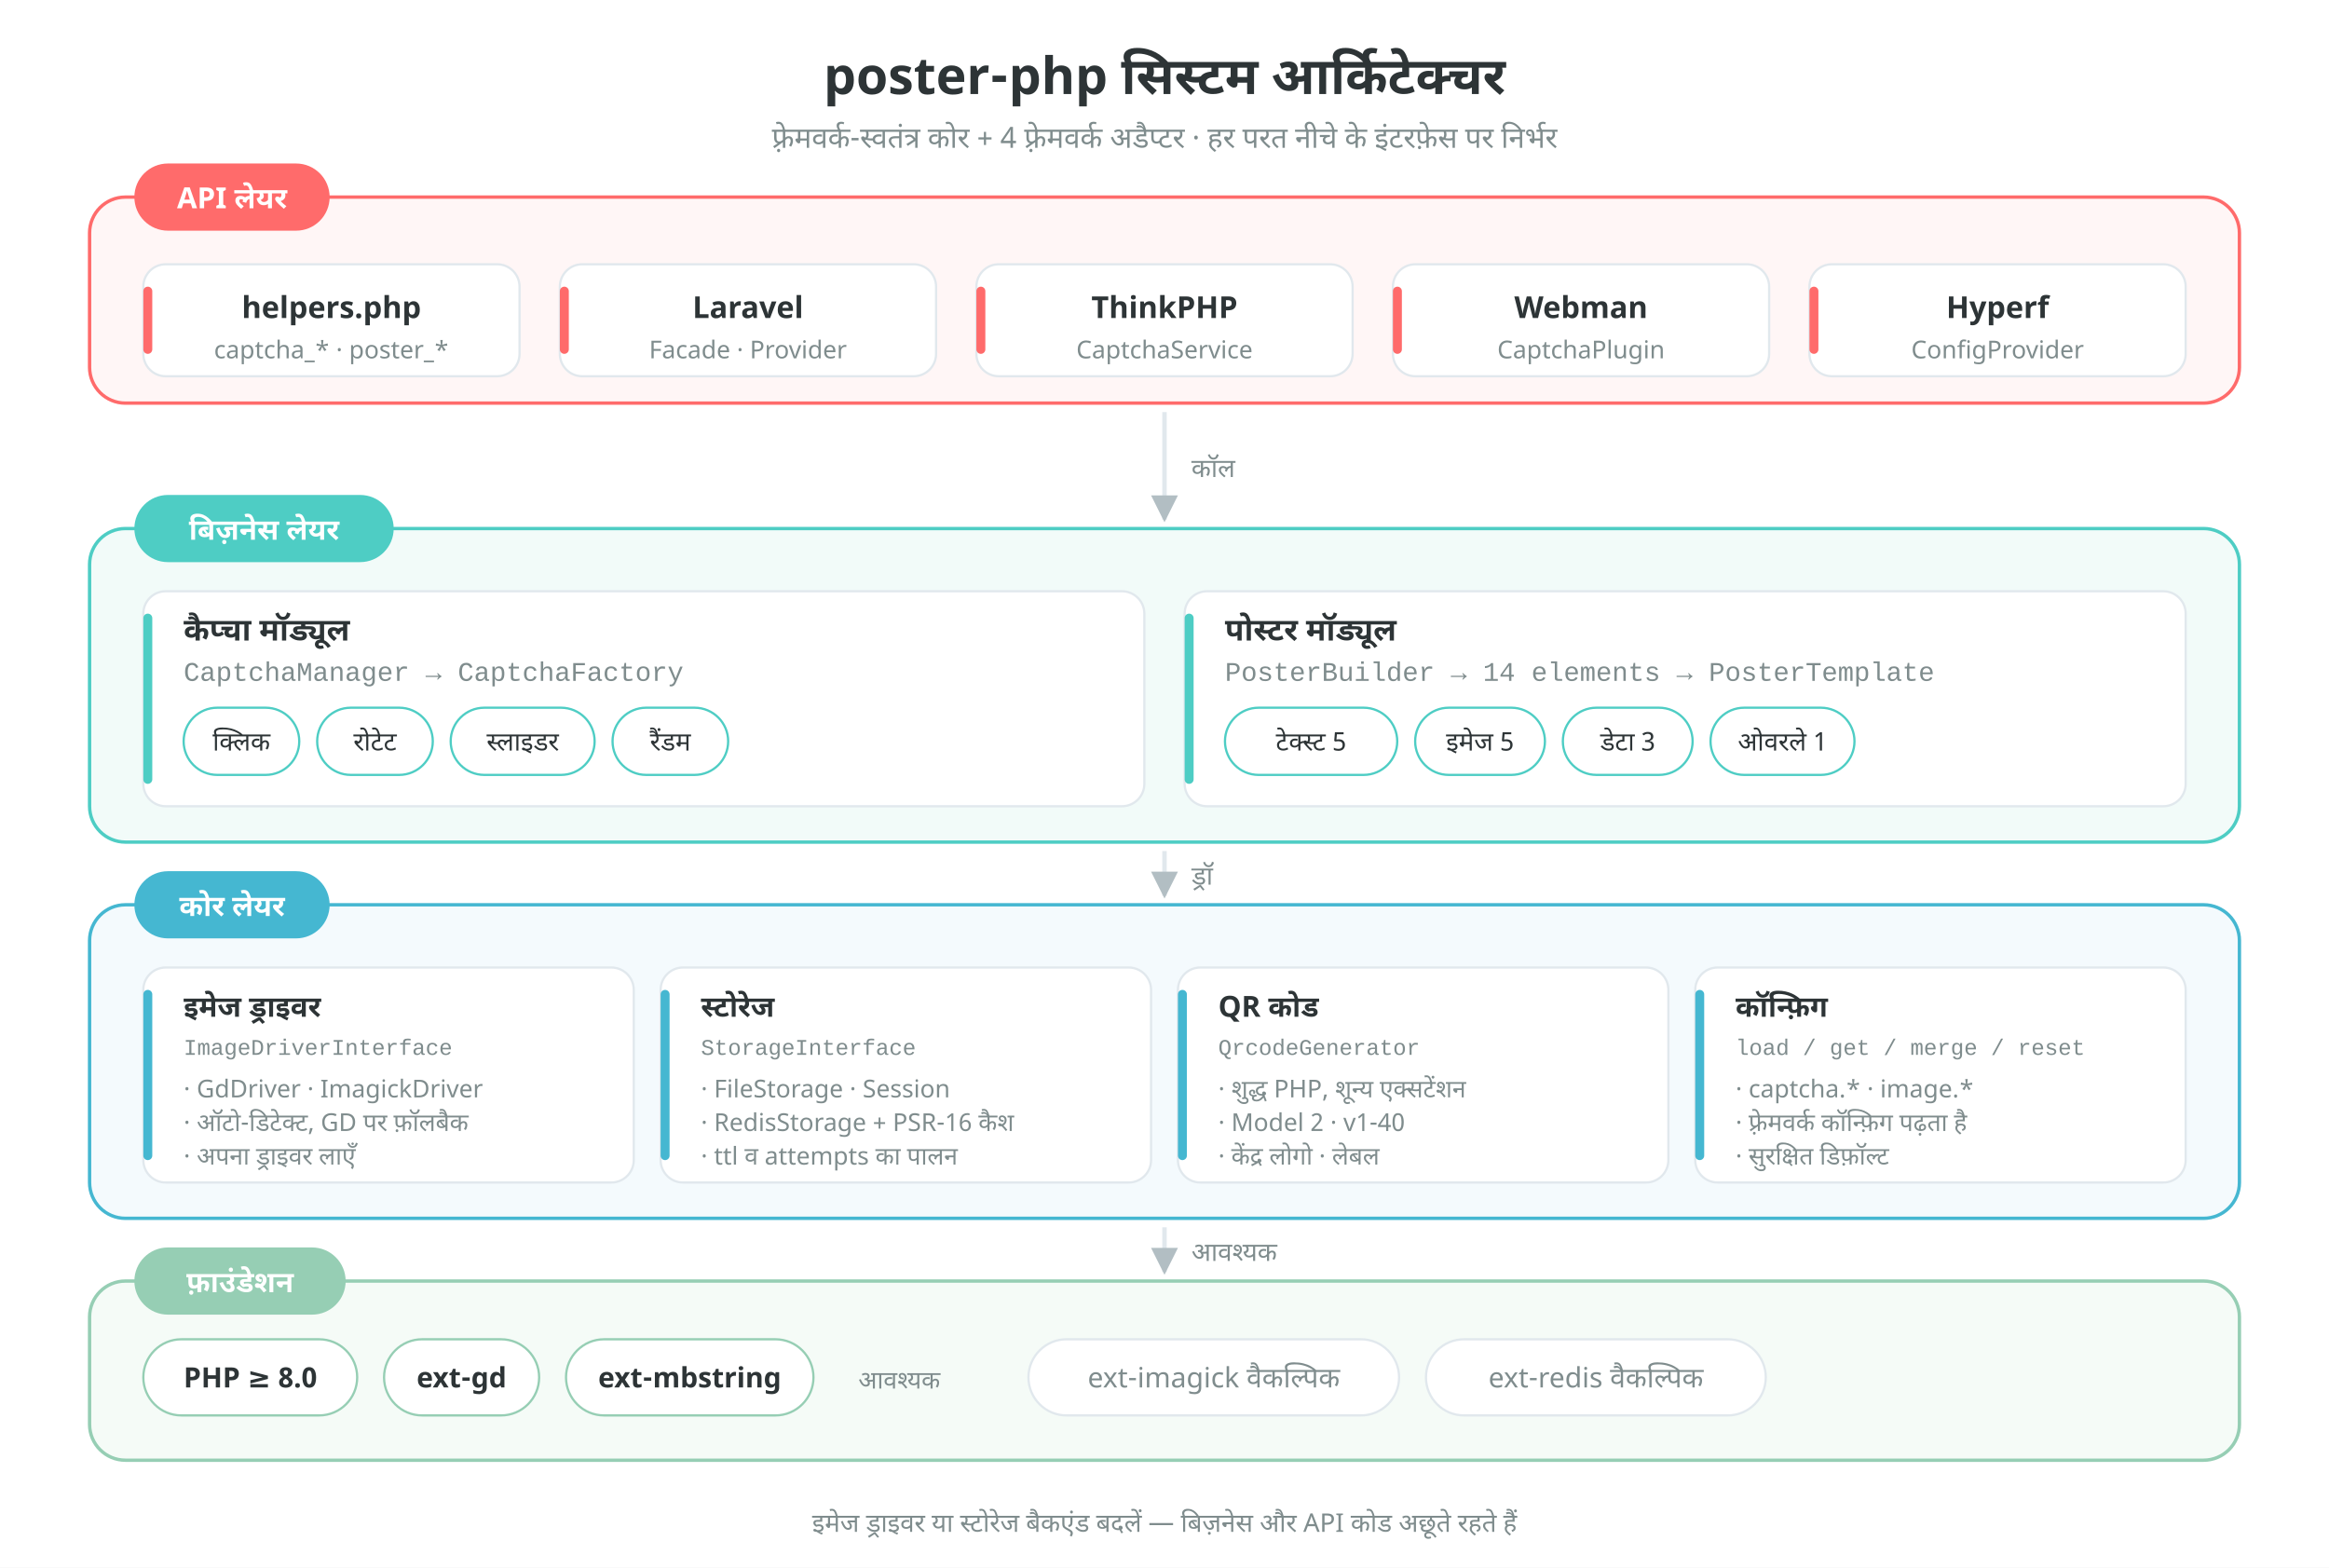
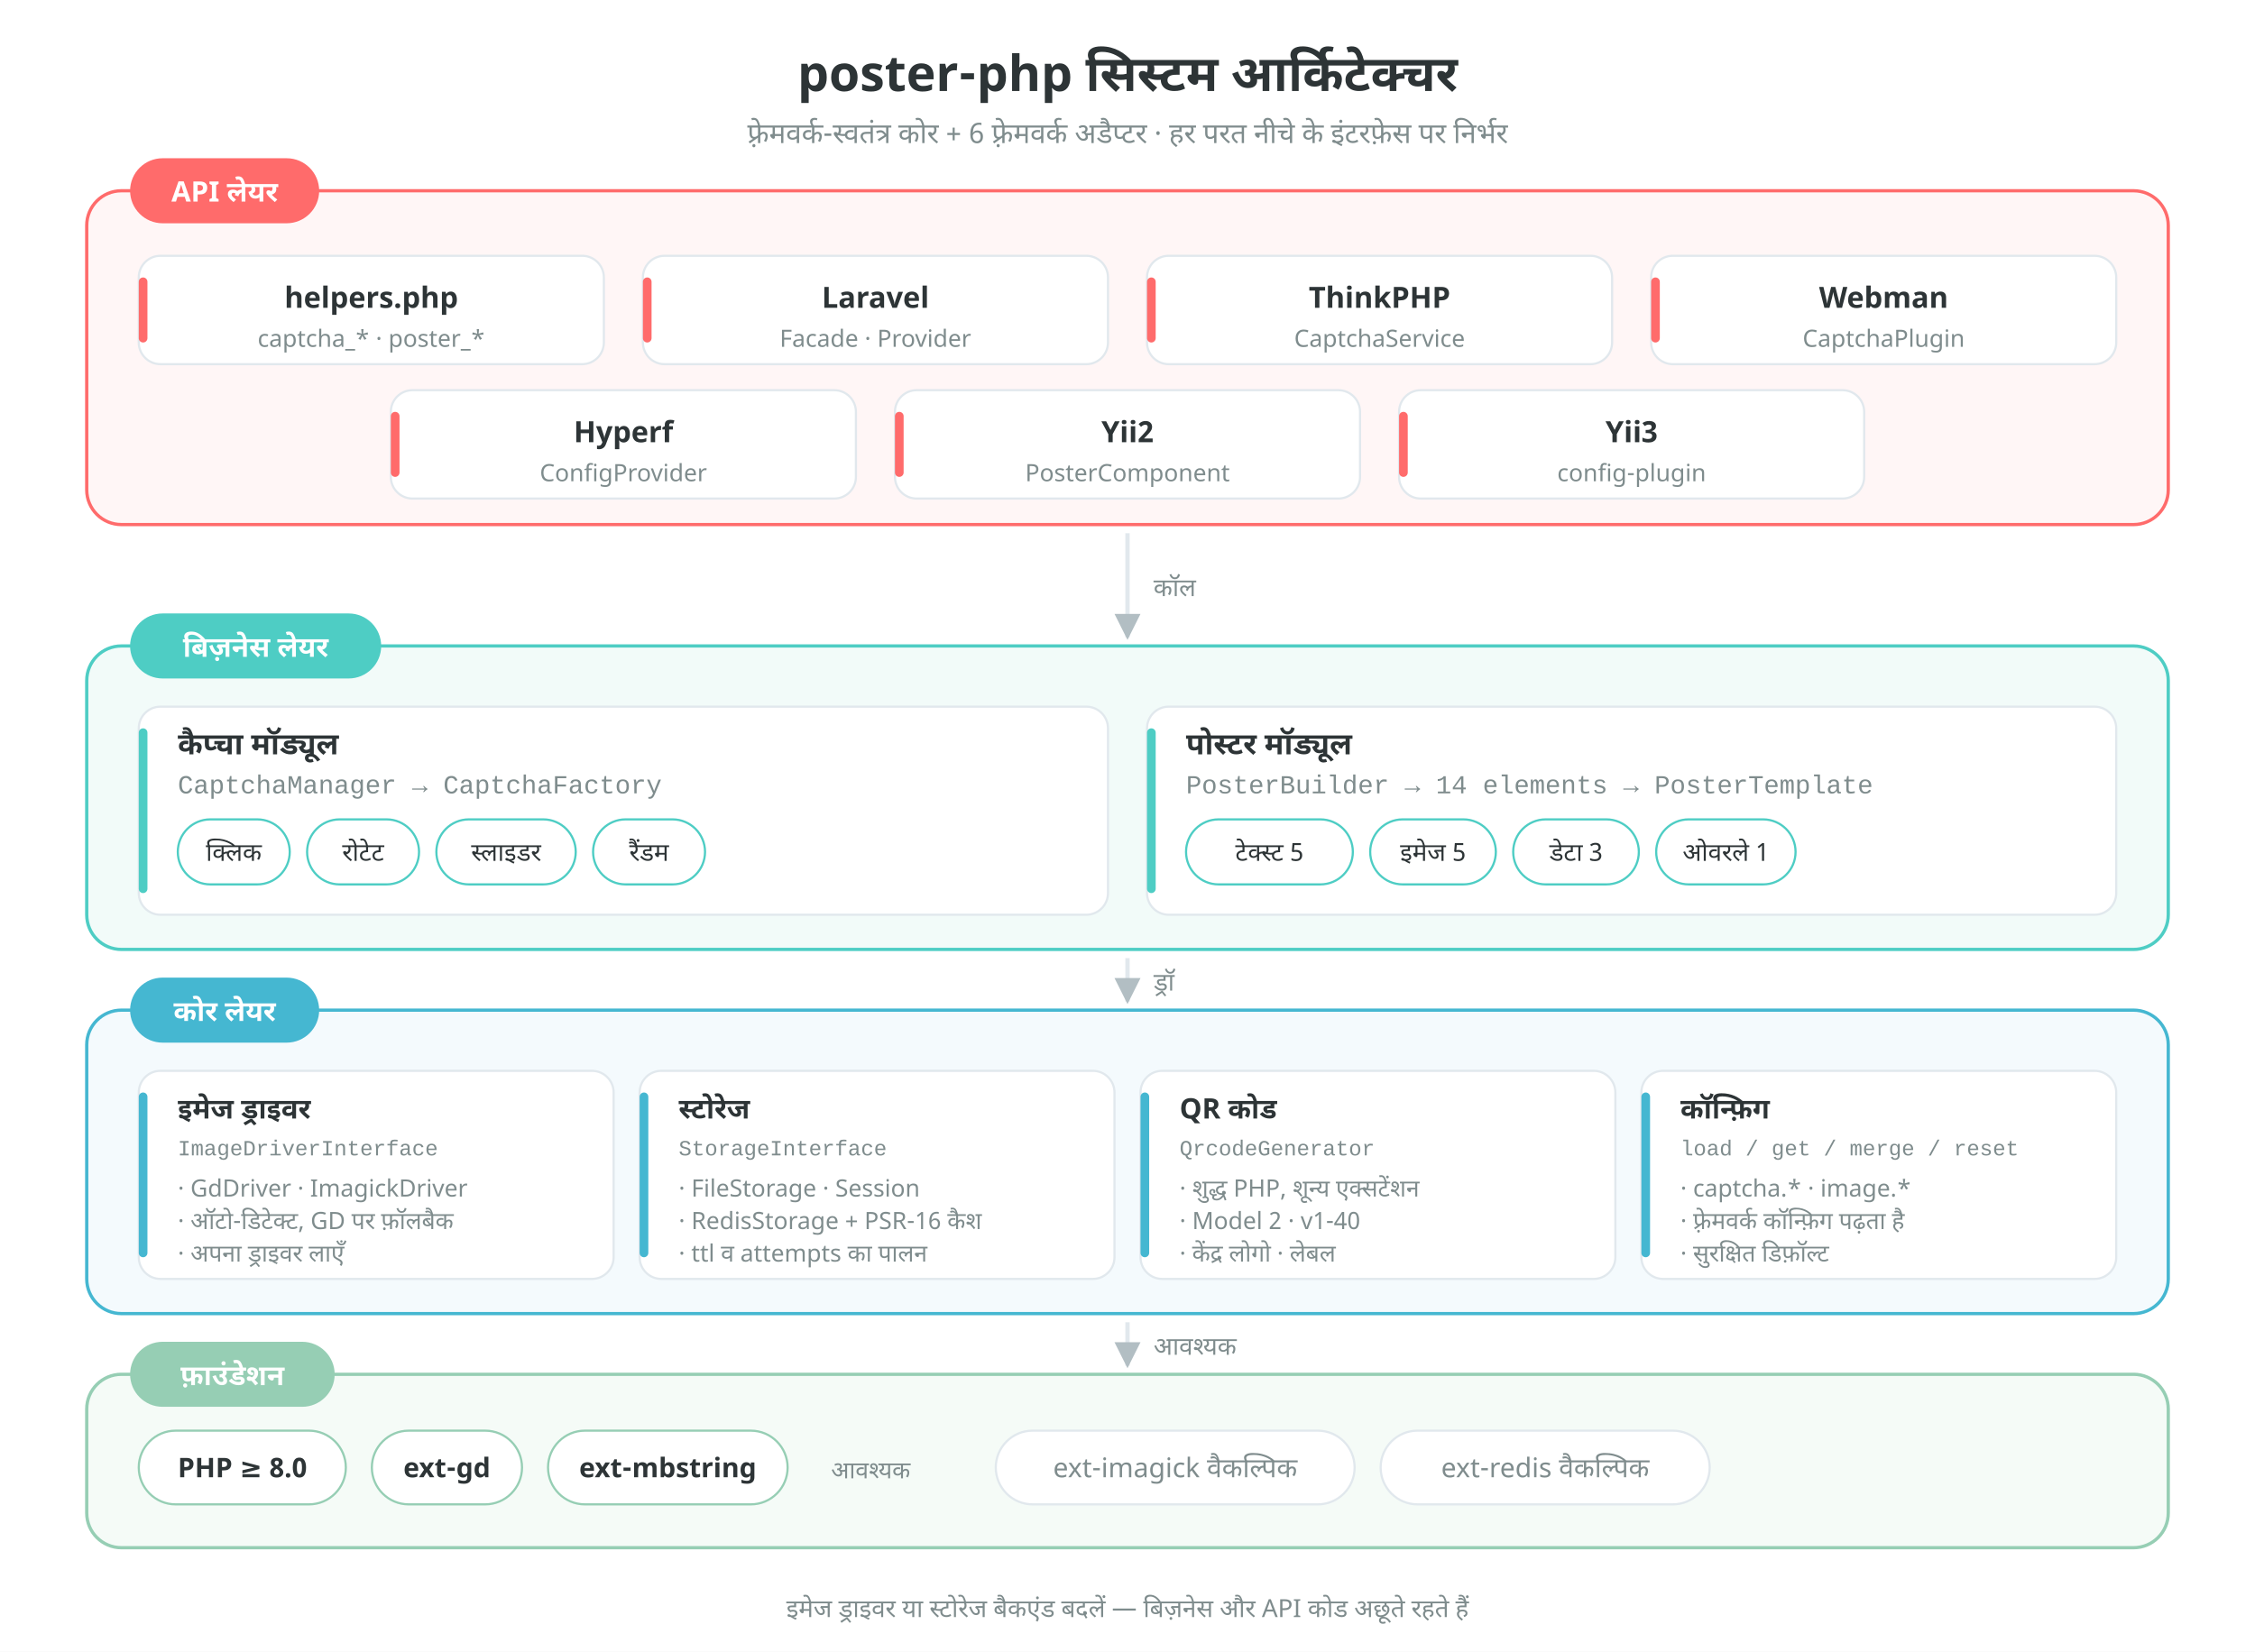
- <svg xmlns="http://www.w3.org/2000/svg" viewBox="0 0 1040 700" width="1040" height="700" font-family="'Noto Sans Devanagari','Nirmala UI',sans-serif" role="img" aria-label="poster-php सिस्टम आर्किटेक्चर">
+ <svg xmlns="http://www.w3.org/2000/svg" viewBox="0 0 1040 762" width="1040" height="762" font-family="'Noto Sans Devanagari','Nirmala UI',sans-serif" role="img" aria-label="poster-php सिस्टम आर्किटेक्चर">
  <defs>
    <marker id="arrow" viewBox="0 0 10 10" refX="9" refY="5" markerWidth="6" markerHeight="6" orient="auto">
      <path d="M0 0L10 5L0 10Z" fill="#B2BEC3" />
    </marker>
  </defs>
-   <rect width="1040" height="700" fill="#FFFFFF" />
+   <rect width="1040" height="762" fill="#FFFFFF" />
  <text x="520" y="42" font-size="23" fill="#2D3436" font-weight="700" text-anchor="middle">poster-php सिस्टम आर्किटेक्चर</text>
-   <text x="520" y="66" font-size="13" fill="#7F8C8D" text-anchor="middle">फ़्रेमवर्क-स्वतंत्र कोर + 4 फ़्रेमवर्क अडैप्टर · हर परत नीचे के इंटरफ़ेस पर निर्भर</text>
-   <rect x="40" y="88" width="960" height="92" rx="16" fill="#FFF6F6" stroke="#FF6B6B" stroke-width="1.5" />
+   <text x="520" y="66" font-size="13" fill="#7F8C8D" text-anchor="middle">फ़्रेमवर्क-स्वतंत्र कोर + 6 फ़्रेमवर्क अडैप्टर · हर परत नीचे के इंटरफ़ेस पर निर्भर</text>
+   <rect x="40" y="88" width="960" height="154" rx="16" fill="#FFF6F6" stroke="#FF6B6B" stroke-width="1.5" />
  <rect x="60" y="73" width="87.2" height="30" rx="15" fill="#FF6B6B" />
  <text x="103.6" y="93" font-size="13" fill="#FFFFFF" font-weight="700" text-anchor="middle">API लेयर</text>
-   <rect x="64" y="118" width="168" height="50" rx="10" fill="#FFFFFF" stroke="#E1E8ED" stroke-width="1" />
+   <rect x="64" y="118" width="214.5" height="50" rx="10" fill="#FFFFFF" stroke="#E1E8ED" stroke-width="1" />
  <rect x="64" y="128" width="4" height="30" rx="2" fill="#FF6B6B" />
-   <text x="148" y="142" font-size="13.5" fill="#2D3436" font-weight="600" text-anchor="middle">helpers.php</text>
-   <text x="148" y="160" font-size="11" fill="#7F8C8D" text-anchor="middle">captcha_* · poster_*</text>
-   <rect x="250" y="118" width="168" height="50" rx="10" fill="#FFFFFF" stroke="#E1E8ED" stroke-width="1" />
-   <rect x="250" y="128" width="4" height="30" rx="2" fill="#FF6B6B" />
-   <text x="334" y="142" font-size="13.5" fill="#2D3436" font-weight="600" text-anchor="middle">Laravel</text>
-   <text x="334" y="160" font-size="11" fill="#7F8C8D" text-anchor="middle">Facade · Provider</text>
-   <rect x="436" y="118" width="168" height="50" rx="10" fill="#FFFFFF" stroke="#E1E8ED" stroke-width="1" />
-   <rect x="436" y="128" width="4" height="30" rx="2" fill="#FF6B6B" />
-   <text x="520" y="142" font-size="13.5" fill="#2D3436" font-weight="600" text-anchor="middle">ThinkPHP</text>
-   <text x="520" y="160" font-size="11" fill="#7F8C8D" text-anchor="middle">CaptchaService</text>
-   <rect x="622" y="118" width="168" height="50" rx="10" fill="#FFFFFF" stroke="#E1E8ED" stroke-width="1" />
-   <rect x="622" y="128" width="4" height="30" rx="2" fill="#FF6B6B" />
-   <text x="706" y="142" font-size="13.5" fill="#2D3436" font-weight="600" text-anchor="middle">Webman</text>
-   <text x="706" y="160" font-size="11" fill="#7F8C8D" text-anchor="middle">CaptchaPlugin</text>
-   <rect x="808" y="118" width="168" height="50" rx="10" fill="#FFFFFF" stroke="#E1E8ED" stroke-width="1" />
-   <rect x="808" y="128" width="4" height="30" rx="2" fill="#FF6B6B" />
-   <text x="892" y="142" font-size="13.5" fill="#2D3436" font-weight="600" text-anchor="middle">Hyperf</text>
-   <text x="892" y="160" font-size="11" fill="#7F8C8D" text-anchor="middle">ConfigProvider</text>
-   <rect x="40" y="236" width="960" height="140" rx="16" fill="#F2FBF9" stroke="#4ECDC4" stroke-width="1.5" />
-   <rect x="60" y="221" width="115.8" height="30" rx="15" fill="#4ECDC4" />
-   <text x="117.9" y="241" font-size="13" fill="#FFFFFF" font-weight="700" text-anchor="middle">बिज़नेस लेयर</text>
-   <rect x="64" y="264" width="447" height="96" rx="10" fill="#FFFFFF" stroke="#E1E8ED" stroke-width="1" />
-   <rect x="64" y="274" width="4" height="76" rx="2" fill="#4ECDC4" />
-   <text x="82" y="286" font-size="14" fill="#2D3436" font-weight="600">कैप्चा मॉड्यूल</text>
-   <text x="82" y="304" font-size="12" fill="#7F8C8D" font-family="'SFMono-Regular',Consolas,'Liberation Mono',Menlo,monospace">CaptchaManager → CaptchaFactory</text>
-   <rect x="82" y="316" width="51.63" height="30" rx="15" fill="#FFFFFF" stroke="#4ECDC4" stroke-width="1" />
-   <text x="107.81" y="335.14" font-size="11.5" fill="#2D3436" text-anchor="middle">क्लिक</text>
-   <rect x="141.63" y="316" width="51.63" height="30" rx="15" fill="#FFFFFF" stroke="#4ECDC4" stroke-width="1" />
-   <text x="167.44" y="335.14" font-size="11.5" fill="#2D3436" text-anchor="middle">रोटेट</text>
-   <rect x="201.25" y="316" width="64.28" height="30" rx="15" fill="#FFFFFF" stroke="#4ECDC4" stroke-width="1" />
-   <text x="233.39" y="335.14" font-size="11.5" fill="#2D3436" text-anchor="middle">स्लाइडर</text>
-   <rect x="273.53" y="316" width="51.63" height="30" rx="15" fill="#FFFFFF" stroke="#4ECDC4" stroke-width="1" />
-   <text x="299.34" y="335.14" font-size="11.5" fill="#2D3436" text-anchor="middle">रैंडम</text>
-   <rect x="529" y="264" width="447" height="96" rx="10" fill="#FFFFFF" stroke="#E1E8ED" stroke-width="1" />
-   <rect x="529" y="274" width="4" height="76" rx="2" fill="#4ECDC4" />
-   <text x="547" y="286" font-size="14" fill="#2D3436" font-weight="600">पोस्टर मॉड्यूल</text>
-   <text x="547" y="304" font-size="12" fill="#7F8C8D" font-family="'SFMono-Regular',Consolas,'Liberation Mono',Menlo,monospace">PosterBuilder → 14 elements → PosterTemplate</text>
-   <rect x="547" y="316" width="76.93" height="30" rx="15" fill="#FFFFFF" stroke="#4ECDC4" stroke-width="1" />
-   <text x="585.46" y="335.14" font-size="11.5" fill="#2D3436" text-anchor="middle">टेक्स्ट 5</text>
-   <rect x="631.93" y="316" width="57.95" height="30" rx="15" fill="#FFFFFF" stroke="#4ECDC4" stroke-width="1" />
-   <text x="660.9" y="335.14" font-size="11.5" fill="#2D3436" text-anchor="middle">इमेज 5</text>
-   <rect x="697.88" y="316" width="57.95" height="30" rx="15" fill="#FFFFFF" stroke="#4ECDC4" stroke-width="1" />
-   <text x="726.85" y="335.14" font-size="11.5" fill="#2D3436" text-anchor="middle">डेटा 3</text>
-   <rect x="763.83" y="316" width="64.28" height="30" rx="15" fill="#FFFFFF" stroke="#4ECDC4" stroke-width="1" />
-   <text x="795.96" y="335.14" font-size="11.5" fill="#2D3436" text-anchor="middle">ओवरले 1</text>
-   <rect x="40" y="404" width="960" height="140" rx="16" fill="#F4FAFD" stroke="#45B7D1" stroke-width="1.5" />
-   <rect x="60" y="389" width="87.2" height="30" rx="15" fill="#45B7D1" />
-   <text x="103.6" y="409" font-size="13" fill="#FFFFFF" font-weight="700" text-anchor="middle">कोर लेयर</text>
-   <rect x="64" y="432" width="219" height="96" rx="10" fill="#FFFFFF" stroke="#E1E8ED" stroke-width="1" />
-   <rect x="64" y="442" width="4" height="76" rx="2" fill="#45B7D1" />
-   <text x="82" y="454" font-size="13" fill="#2D3436" font-weight="600">इमेज ड्राइवर</text>
-   <text x="82" y="471" font-size="10" fill="#7F8C8D" font-family="'SFMono-Regular',Consolas,'Liberation Mono',Menlo,monospace">ImageDriverInterface</text>
-   <text x="82" y="490" font-size="11" fill="#7F8C8D">· GdDriver · ImagickDriver</text>
-   <text x="82" y="505" font-size="11" fill="#7F8C8D">· ऑटो-डिटेक्ट, GD पर फ़ॉलबैक</text>
-   <text x="82" y="520" font-size="11" fill="#7F8C8D">· अपना ड्राइवर लाएँ</text>
-   <rect x="295" y="432" width="219" height="96" rx="10" fill="#FFFFFF" stroke="#E1E8ED" stroke-width="1" />
-   <rect x="295" y="442" width="4" height="76" rx="2" fill="#45B7D1" />
-   <text x="313" y="454" font-size="13" fill="#2D3436" font-weight="600">स्टोरेज</text>
-   <text x="313" y="471" font-size="10" fill="#7F8C8D" font-family="'SFMono-Regular',Consolas,'Liberation Mono',Menlo,monospace">StorageInterface</text>
-   <text x="313" y="490" font-size="11" fill="#7F8C8D">· FileStorage · Session</text>
-   <text x="313" y="505" font-size="11" fill="#7F8C8D">· RedisStorage + PSR-16 कैश</text>
-   <text x="313" y="520" font-size="11" fill="#7F8C8D">· ttl व attempts का पालन</text>
-   <rect x="526" y="432" width="219" height="96" rx="10" fill="#FFFFFF" stroke="#E1E8ED" stroke-width="1" />
-   <rect x="526" y="442" width="4" height="76" rx="2" fill="#45B7D1" />
-   <text x="544" y="454" font-size="13" fill="#2D3436" font-weight="600">QR कोड</text>
-   <text x="544" y="471" font-size="10" fill="#7F8C8D" font-family="'SFMono-Regular',Consolas,'Liberation Mono',Menlo,monospace">QrcodeGenerator</text>
-   <text x="544" y="490" font-size="11" fill="#7F8C8D">· शुद्ध PHP, शून्य एक्सटेंशन</text>
-   <text x="544" y="505" font-size="11" fill="#7F8C8D">· Model 2 · v1-40</text>
-   <text x="544" y="520" font-size="11" fill="#7F8C8D">· केंद्र लोगो · लेबल</text>
-   <rect x="757" y="432" width="219" height="96" rx="10" fill="#FFFFFF" stroke="#E1E8ED" stroke-width="1" />
-   <rect x="757" y="442" width="4" height="76" rx="2" fill="#45B7D1" />
-   <text x="775" y="454" font-size="13" fill="#2D3436" font-weight="600">कॉन्फ़िग</text>
-   <text x="775" y="471" font-size="10" fill="#7F8C8D" font-family="'SFMono-Regular',Consolas,'Liberation Mono',Menlo,monospace">load / get / merge / reset</text>
-   <text x="775" y="490" font-size="11" fill="#7F8C8D">· captcha.* · image.*</text>
-   <text x="775" y="505" font-size="11" fill="#7F8C8D">· फ़्रेमवर्क कॉन्फ़िग पढ़ता है</text>
-   <text x="775" y="520" font-size="11" fill="#7F8C8D">· सुरक्षित डिफ़ॉल्ट</text>
-   <rect x="40" y="572" width="960" height="80" rx="16" fill="#F5FBF7" stroke="#96CEB4" stroke-width="1.5" />
-   <rect x="60" y="557" width="94.35" height="30" rx="15" fill="#96CEB4" />
-   <text x="107.18" y="577" font-size="13" fill="#FFFFFF" font-weight="700" text-anchor="middle">फ़ाउंडेशन</text>
-   <rect x="64" y="598" width="95.5" height="34" rx="17" fill="#FFFFFF" stroke="#96CEB4" stroke-width="1" />
-   <text x="111.75" y="619.5" font-size="12.5" fill="#2D3436" font-weight="600" text-anchor="middle">PHP ≥ 8.0</text>
-   <rect x="171.5" y="598" width="69.25" height="34" rx="17" fill="#FFFFFF" stroke="#96CEB4" stroke-width="1" />
-   <text x="206.13" y="619.5" font-size="12.5" fill="#2D3436" font-weight="600" text-anchor="middle">ext-gd</text>
-   <rect x="252.75" y="598" width="110.5" height="34" rx="17" fill="#FFFFFF" stroke="#96CEB4" stroke-width="1" />
-   <text x="308" y="619.5" font-size="12.5" fill="#2D3436" font-weight="600" text-anchor="middle">ext-mbstring</text>
-   <text x="383.25" y="620" font-size="11" fill="#7F8C8D">आवश्यक</text>
-   <rect x="459.25" y="598" width="165.5" height="34" rx="17" fill="#FFFFFF" stroke="#E1E8ED" stroke-width="1" />
-   <text x="542" y="619.5" font-size="12.5" fill="#7F8C8D" text-anchor="middle">ext-imagick वैकल्पिक</text>
-   <rect x="636.75" y="598" width="151.75" height="34" rx="17" fill="#FFFFFF" stroke="#E1E8ED" stroke-width="1" />
-   <text x="712.63" y="619.5" font-size="12.5" fill="#7F8C8D" text-anchor="middle">ext-redis वैकल्पिक</text>
-   <line x1="520" y1="184" x2="520" y2="232" stroke="#E1E8ED" stroke-width="2" marker-end="url(#arrow)" />
-   <text x="532" y="213" font-size="11.5" fill="#7F8C8D">कॉल</text>
-   <line x1="520" y1="380" x2="520" y2="400" stroke="#E1E8ED" stroke-width="2" marker-end="url(#arrow)" />
-   <text x="532" y="395" font-size="11.5" fill="#7F8C8D">ड्रॉ</text>
-   <line x1="520" y1="548" x2="520" y2="568" stroke="#E1E8ED" stroke-width="2" marker-end="url(#arrow)" />
-   <text x="532" y="563" font-size="11.5" fill="#7F8C8D">आवश्यक</text>
-   <text x="520" y="684" font-size="11.5" fill="#7F8C8D" text-anchor="middle">इमेज ड्राइवर या स्टोरेज बैकएंड बदलें — बिज़नेस और API कोड अछूते रहते हैं</text>
+   <text x="171.25" y="142" font-size="13.5" fill="#2D3436" font-weight="600" text-anchor="middle">helpers.php</text>
+   <text x="171.25" y="160" font-size="11" fill="#7F8C8D" text-anchor="middle">captcha_* · poster_*</text>
+   <rect x="296.5" y="118" width="214.5" height="50" rx="10" fill="#FFFFFF" stroke="#E1E8ED" stroke-width="1" />
+   <rect x="296.5" y="128" width="4" height="30" rx="2" fill="#FF6B6B" />
+   <text x="403.75" y="142" font-size="13.5" fill="#2D3436" font-weight="600" text-anchor="middle">Laravel</text>
+   <text x="403.75" y="160" font-size="11" fill="#7F8C8D" text-anchor="middle">Facade · Provider</text>
+   <rect x="529" y="118" width="214.5" height="50" rx="10" fill="#FFFFFF" stroke="#E1E8ED" stroke-width="1" />
+   <rect x="529" y="128" width="4" height="30" rx="2" fill="#FF6B6B" />
+   <text x="636.25" y="142" font-size="13.5" fill="#2D3436" font-weight="600" text-anchor="middle">ThinkPHP</text>
+   <text x="636.25" y="160" font-size="11" fill="#7F8C8D" text-anchor="middle">CaptchaService</text>
+   <rect x="761.5" y="118" width="214.5" height="50" rx="10" fill="#FFFFFF" stroke="#E1E8ED" stroke-width="1" />
+   <rect x="761.5" y="128" width="4" height="30" rx="2" fill="#FF6B6B" />
+   <text x="868.75" y="142" font-size="13.5" fill="#2D3436" font-weight="600" text-anchor="middle">Webman</text>
+   <text x="868.75" y="160" font-size="11" fill="#7F8C8D" text-anchor="middle">CaptchaPlugin</text>
+   <rect x="180.25" y="180" width="214.5" height="50" rx="10" fill="#FFFFFF" stroke="#E1E8ED" stroke-width="1" />
+   <rect x="180.25" y="190" width="4" height="30" rx="2" fill="#FF6B6B" />
+   <text x="287.5" y="204" font-size="13.5" fill="#2D3436" font-weight="600" text-anchor="middle">Hyperf</text>
+   <text x="287.5" y="222" font-size="11" fill="#7F8C8D" text-anchor="middle">ConfigProvider</text>
+   <rect x="412.75" y="180" width="214.5" height="50" rx="10" fill="#FFFFFF" stroke="#E1E8ED" stroke-width="1" />
+   <rect x="412.75" y="190" width="4" height="30" rx="2" fill="#FF6B6B" />
+   <text x="520" y="204" font-size="13.5" fill="#2D3436" font-weight="600" text-anchor="middle">Yii2</text>
+   <text x="520" y="222" font-size="11" fill="#7F8C8D" text-anchor="middle">PosterComponent</text>
+   <rect x="645.25" y="180" width="214.5" height="50" rx="10" fill="#FFFFFF" stroke="#E1E8ED" stroke-width="1" />
+   <rect x="645.25" y="190" width="4" height="30" rx="2" fill="#FF6B6B" />
+   <text x="752.5" y="204" font-size="13.5" fill="#2D3436" font-weight="600" text-anchor="middle">Yii3</text>
+   <text x="752.5" y="222" font-size="11" fill="#7F8C8D" text-anchor="middle">config-plugin</text>
+   <rect x="40" y="298" width="960" height="140" rx="16" fill="#F2FBF9" stroke="#4ECDC4" stroke-width="1.5" />
+   <rect x="60" y="283" width="115.8" height="30" rx="15" fill="#4ECDC4" />
+   <text x="117.9" y="303" font-size="13" fill="#FFFFFF" font-weight="700" text-anchor="middle">बिज़नेस लेयर</text>
+   <rect x="64" y="326" width="447" height="96" rx="10" fill="#FFFFFF" stroke="#E1E8ED" stroke-width="1" />
+   <rect x="64" y="336" width="4" height="76" rx="2" fill="#4ECDC4" />
+   <text x="82" y="348" font-size="14" fill="#2D3436" font-weight="600">कैप्चा मॉड्यूल</text>
+   <text x="82" y="366" font-size="12" fill="#7F8C8D" font-family="'SFMono-Regular',Consolas,'Liberation Mono',Menlo,monospace">CaptchaManager → CaptchaFactory</text>
+   <rect x="82" y="378" width="51.63" height="30" rx="15" fill="#FFFFFF" stroke="#4ECDC4" stroke-width="1" />
+   <text x="107.81" y="397.14" font-size="11.5" fill="#2D3436" text-anchor="middle">क्लिक</text>
+   <rect x="141.63" y="378" width="51.63" height="30" rx="15" fill="#FFFFFF" stroke="#4ECDC4" stroke-width="1" />
+   <text x="167.44" y="397.14" font-size="11.5" fill="#2D3436" text-anchor="middle">रोटेट</text>
+   <rect x="201.25" y="378" width="64.28" height="30" rx="15" fill="#FFFFFF" stroke="#4ECDC4" stroke-width="1" />
+   <text x="233.39" y="397.14" font-size="11.5" fill="#2D3436" text-anchor="middle">स्लाइडर</text>
+   <rect x="273.53" y="378" width="51.63" height="30" rx="15" fill="#FFFFFF" stroke="#4ECDC4" stroke-width="1" />
+   <text x="299.34" y="397.14" font-size="11.5" fill="#2D3436" text-anchor="middle">रैंडम</text>
+   <rect x="529" y="326" width="447" height="96" rx="10" fill="#FFFFFF" stroke="#E1E8ED" stroke-width="1" />
+   <rect x="529" y="336" width="4" height="76" rx="2" fill="#4ECDC4" />
+   <text x="547" y="348" font-size="14" fill="#2D3436" font-weight="600">पोस्टर मॉड्यूल</text>
+   <text x="547" y="366" font-size="12" fill="#7F8C8D" font-family="'SFMono-Regular',Consolas,'Liberation Mono',Menlo,monospace">PosterBuilder → 14 elements → PosterTemplate</text>
+   <rect x="547" y="378" width="76.93" height="30" rx="15" fill="#FFFFFF" stroke="#4ECDC4" stroke-width="1" />
+   <text x="585.46" y="397.14" font-size="11.5" fill="#2D3436" text-anchor="middle">टेक्स्ट 5</text>
+   <rect x="631.93" y="378" width="57.95" height="30" rx="15" fill="#FFFFFF" stroke="#4ECDC4" stroke-width="1" />
+   <text x="660.9" y="397.14" font-size="11.5" fill="#2D3436" text-anchor="middle">इमेज 5</text>
+   <rect x="697.88" y="378" width="57.95" height="30" rx="15" fill="#FFFFFF" stroke="#4ECDC4" stroke-width="1" />
+   <text x="726.85" y="397.14" font-size="11.5" fill="#2D3436" text-anchor="middle">डेटा 3</text>
+   <rect x="763.83" y="378" width="64.28" height="30" rx="15" fill="#FFFFFF" stroke="#4ECDC4" stroke-width="1" />
+   <text x="795.96" y="397.14" font-size="11.5" fill="#2D3436" text-anchor="middle">ओवरले 1</text>
+   <rect x="40" y="466" width="960" height="140" rx="16" fill="#F4FAFD" stroke="#45B7D1" stroke-width="1.5" />
+   <rect x="60" y="451" width="87.2" height="30" rx="15" fill="#45B7D1" />
+   <text x="103.6" y="471" font-size="13" fill="#FFFFFF" font-weight="700" text-anchor="middle">कोर लेयर</text>
+   <rect x="64" y="494" width="219" height="96" rx="10" fill="#FFFFFF" stroke="#E1E8ED" stroke-width="1" />
+   <rect x="64" y="504" width="4" height="76" rx="2" fill="#45B7D1" />
+   <text x="82" y="516" font-size="13" fill="#2D3436" font-weight="600">इमेज ड्राइवर</text>
+   <text x="82" y="533" font-size="10" fill="#7F8C8D" font-family="'SFMono-Regular',Consolas,'Liberation Mono',Menlo,monospace">ImageDriverInterface</text>
+   <text x="82" y="552" font-size="11" fill="#7F8C8D">· GdDriver · ImagickDriver</text>
+   <text x="82" y="567" font-size="11" fill="#7F8C8D">· ऑटो-डिटेक्ट, GD पर फ़ॉलबैक</text>
+   <text x="82" y="582" font-size="11" fill="#7F8C8D">· अपना ड्राइवर लाएँ</text>
+   <rect x="295" y="494" width="219" height="96" rx="10" fill="#FFFFFF" stroke="#E1E8ED" stroke-width="1" />
+   <rect x="295" y="504" width="4" height="76" rx="2" fill="#45B7D1" />
+   <text x="313" y="516" font-size="13" fill="#2D3436" font-weight="600">स्टोरेज</text>
+   <text x="313" y="533" font-size="10" fill="#7F8C8D" font-family="'SFMono-Regular',Consolas,'Liberation Mono',Menlo,monospace">StorageInterface</text>
+   <text x="313" y="552" font-size="11" fill="#7F8C8D">· FileStorage · Session</text>
+   <text x="313" y="567" font-size="11" fill="#7F8C8D">· RedisStorage + PSR-16 कैश</text>
+   <text x="313" y="582" font-size="11" fill="#7F8C8D">· ttl व attempts का पालन</text>
+   <rect x="526" y="494" width="219" height="96" rx="10" fill="#FFFFFF" stroke="#E1E8ED" stroke-width="1" />
+   <rect x="526" y="504" width="4" height="76" rx="2" fill="#45B7D1" />
+   <text x="544" y="516" font-size="13" fill="#2D3436" font-weight="600">QR कोड</text>
+   <text x="544" y="533" font-size="10" fill="#7F8C8D" font-family="'SFMono-Regular',Consolas,'Liberation Mono',Menlo,monospace">QrcodeGenerator</text>
+   <text x="544" y="552" font-size="11" fill="#7F8C8D">· शुद्ध PHP, शून्य एक्सटेंशन</text>
+   <text x="544" y="567" font-size="11" fill="#7F8C8D">· Model 2 · v1-40</text>
+   <text x="544" y="582" font-size="11" fill="#7F8C8D">· केंद्र लोगो · लेबल</text>
+   <rect x="757" y="494" width="219" height="96" rx="10" fill="#FFFFFF" stroke="#E1E8ED" stroke-width="1" />
+   <rect x="757" y="504" width="4" height="76" rx="2" fill="#45B7D1" />
+   <text x="775" y="516" font-size="13" fill="#2D3436" font-weight="600">कॉन्फ़िग</text>
+   <text x="775" y="533" font-size="10" fill="#7F8C8D" font-family="'SFMono-Regular',Consolas,'Liberation Mono',Menlo,monospace">load / get / merge / reset</text>
+   <text x="775" y="552" font-size="11" fill="#7F8C8D">· captcha.* · image.*</text>
+   <text x="775" y="567" font-size="11" fill="#7F8C8D">· फ़्रेमवर्क कॉन्फ़िग पढ़ता है</text>
+   <text x="775" y="582" font-size="11" fill="#7F8C8D">· सुरक्षित डिफ़ॉल्ट</text>
+   <rect x="40" y="634" width="960" height="80" rx="16" fill="#F5FBF7" stroke="#96CEB4" stroke-width="1.5" />
+   <rect x="60" y="619" width="94.35" height="30" rx="15" fill="#96CEB4" />
+   <text x="107.18" y="639" font-size="13" fill="#FFFFFF" font-weight="700" text-anchor="middle">फ़ाउंडेशन</text>
+   <rect x="64" y="660" width="95.5" height="34" rx="17" fill="#FFFFFF" stroke="#96CEB4" stroke-width="1" />
+   <text x="111.75" y="681.5" font-size="12.5" fill="#2D3436" font-weight="600" text-anchor="middle">PHP ≥ 8.0</text>
+   <rect x="171.5" y="660" width="69.25" height="34" rx="17" fill="#FFFFFF" stroke="#96CEB4" stroke-width="1" />
+   <text x="206.13" y="681.5" font-size="12.5" fill="#2D3436" font-weight="600" text-anchor="middle">ext-gd</text>
+   <rect x="252.75" y="660" width="110.5" height="34" rx="17" fill="#FFFFFF" stroke="#96CEB4" stroke-width="1" />
+   <text x="308" y="681.5" font-size="12.5" fill="#2D3436" font-weight="600" text-anchor="middle">ext-mbstring</text>
+   <text x="383.25" y="682" font-size="11" fill="#7F8C8D">आवश्यक</text>
+   <rect x="459.25" y="660" width="165.5" height="34" rx="17" fill="#FFFFFF" stroke="#E1E8ED" stroke-width="1" />
+   <text x="542" y="681.5" font-size="12.5" fill="#7F8C8D" text-anchor="middle">ext-imagick वैकल्पिक</text>
+   <rect x="636.75" y="660" width="151.75" height="34" rx="17" fill="#FFFFFF" stroke="#E1E8ED" stroke-width="1" />
+   <text x="712.63" y="681.5" font-size="12.5" fill="#7F8C8D" text-anchor="middle">ext-redis वैकल्पिक</text>
+   <line x1="520" y1="246" x2="520" y2="294" stroke="#E1E8ED" stroke-width="2" marker-end="url(#arrow)" />
+   <text x="532" y="275" font-size="11.5" fill="#7F8C8D">कॉल</text>
+   <line x1="520" y1="442" x2="520" y2="462" stroke="#E1E8ED" stroke-width="2" marker-end="url(#arrow)" />
+   <text x="532" y="457" font-size="11.5" fill="#7F8C8D">ड्रॉ</text>
+   <line x1="520" y1="610" x2="520" y2="630" stroke="#E1E8ED" stroke-width="2" marker-end="url(#arrow)" />
+   <text x="532" y="625" font-size="11.5" fill="#7F8C8D">आवश्यक</text>
+   <text x="520" y="746" font-size="11.5" fill="#7F8C8D" text-anchor="middle">इमेज ड्राइवर या स्टोरेज बैकएंड बदलें — बिज़नेस और API कोड अछूते रहते हैं</text>
</svg>
